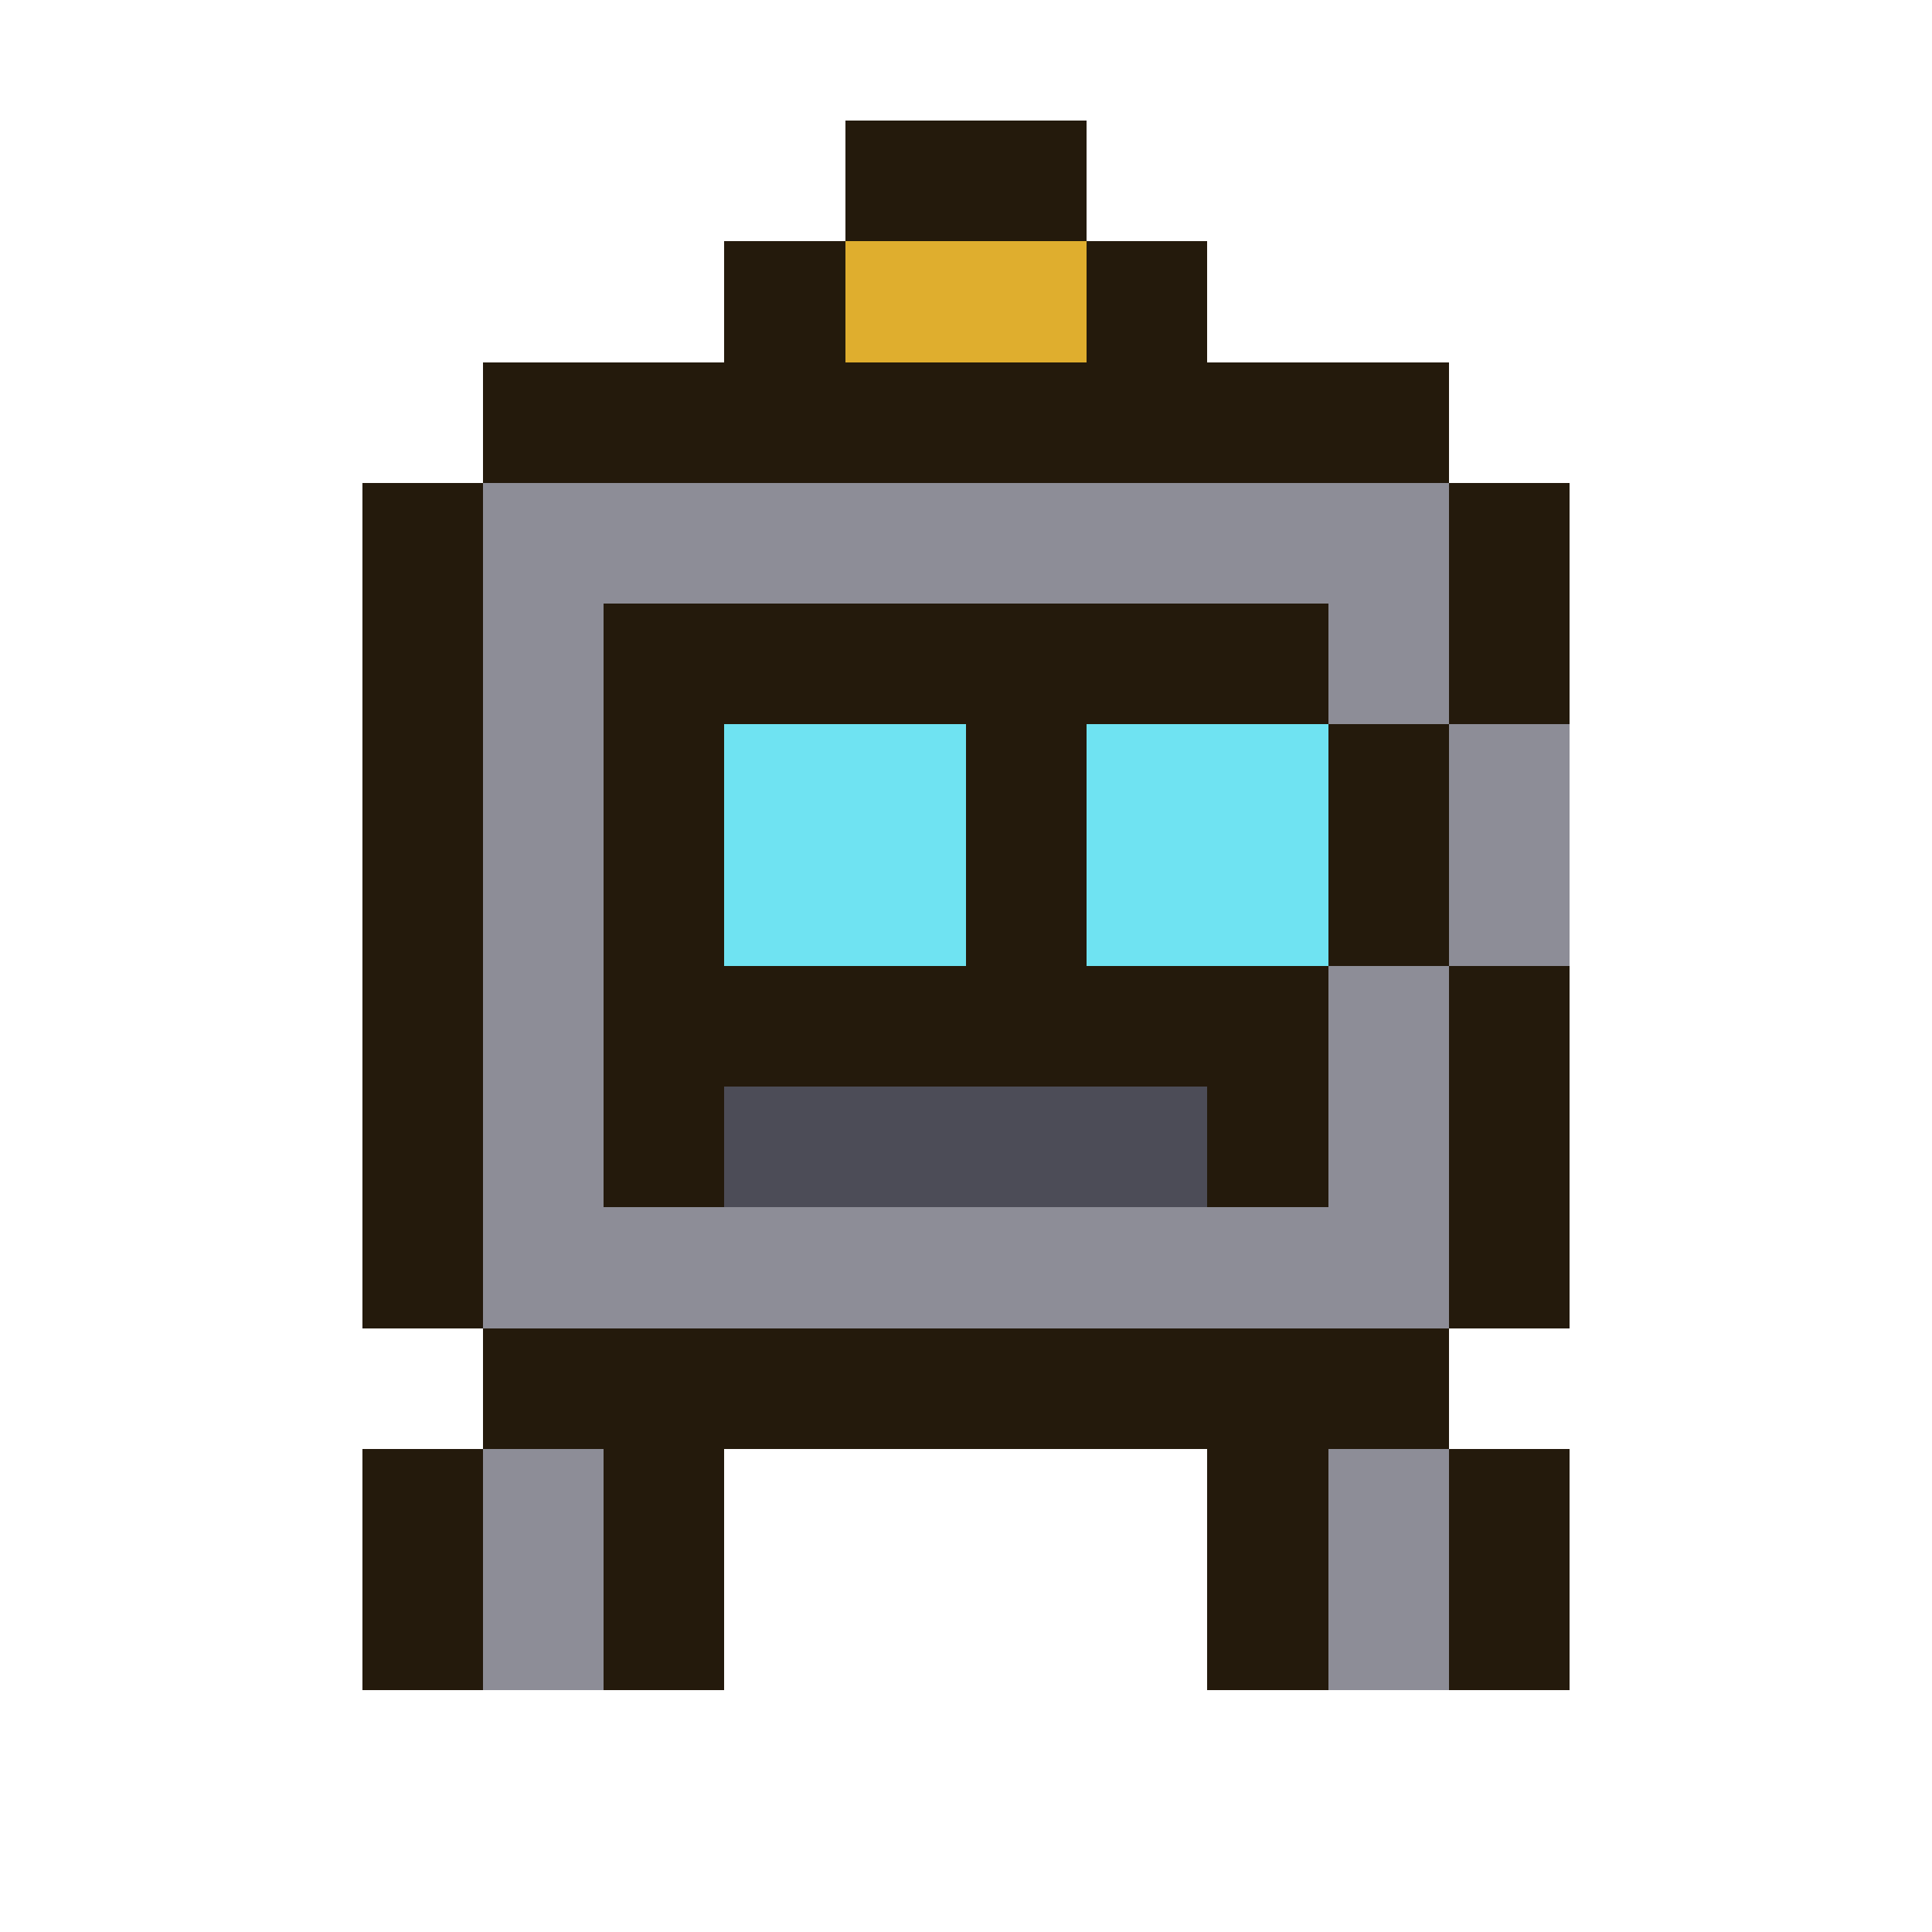
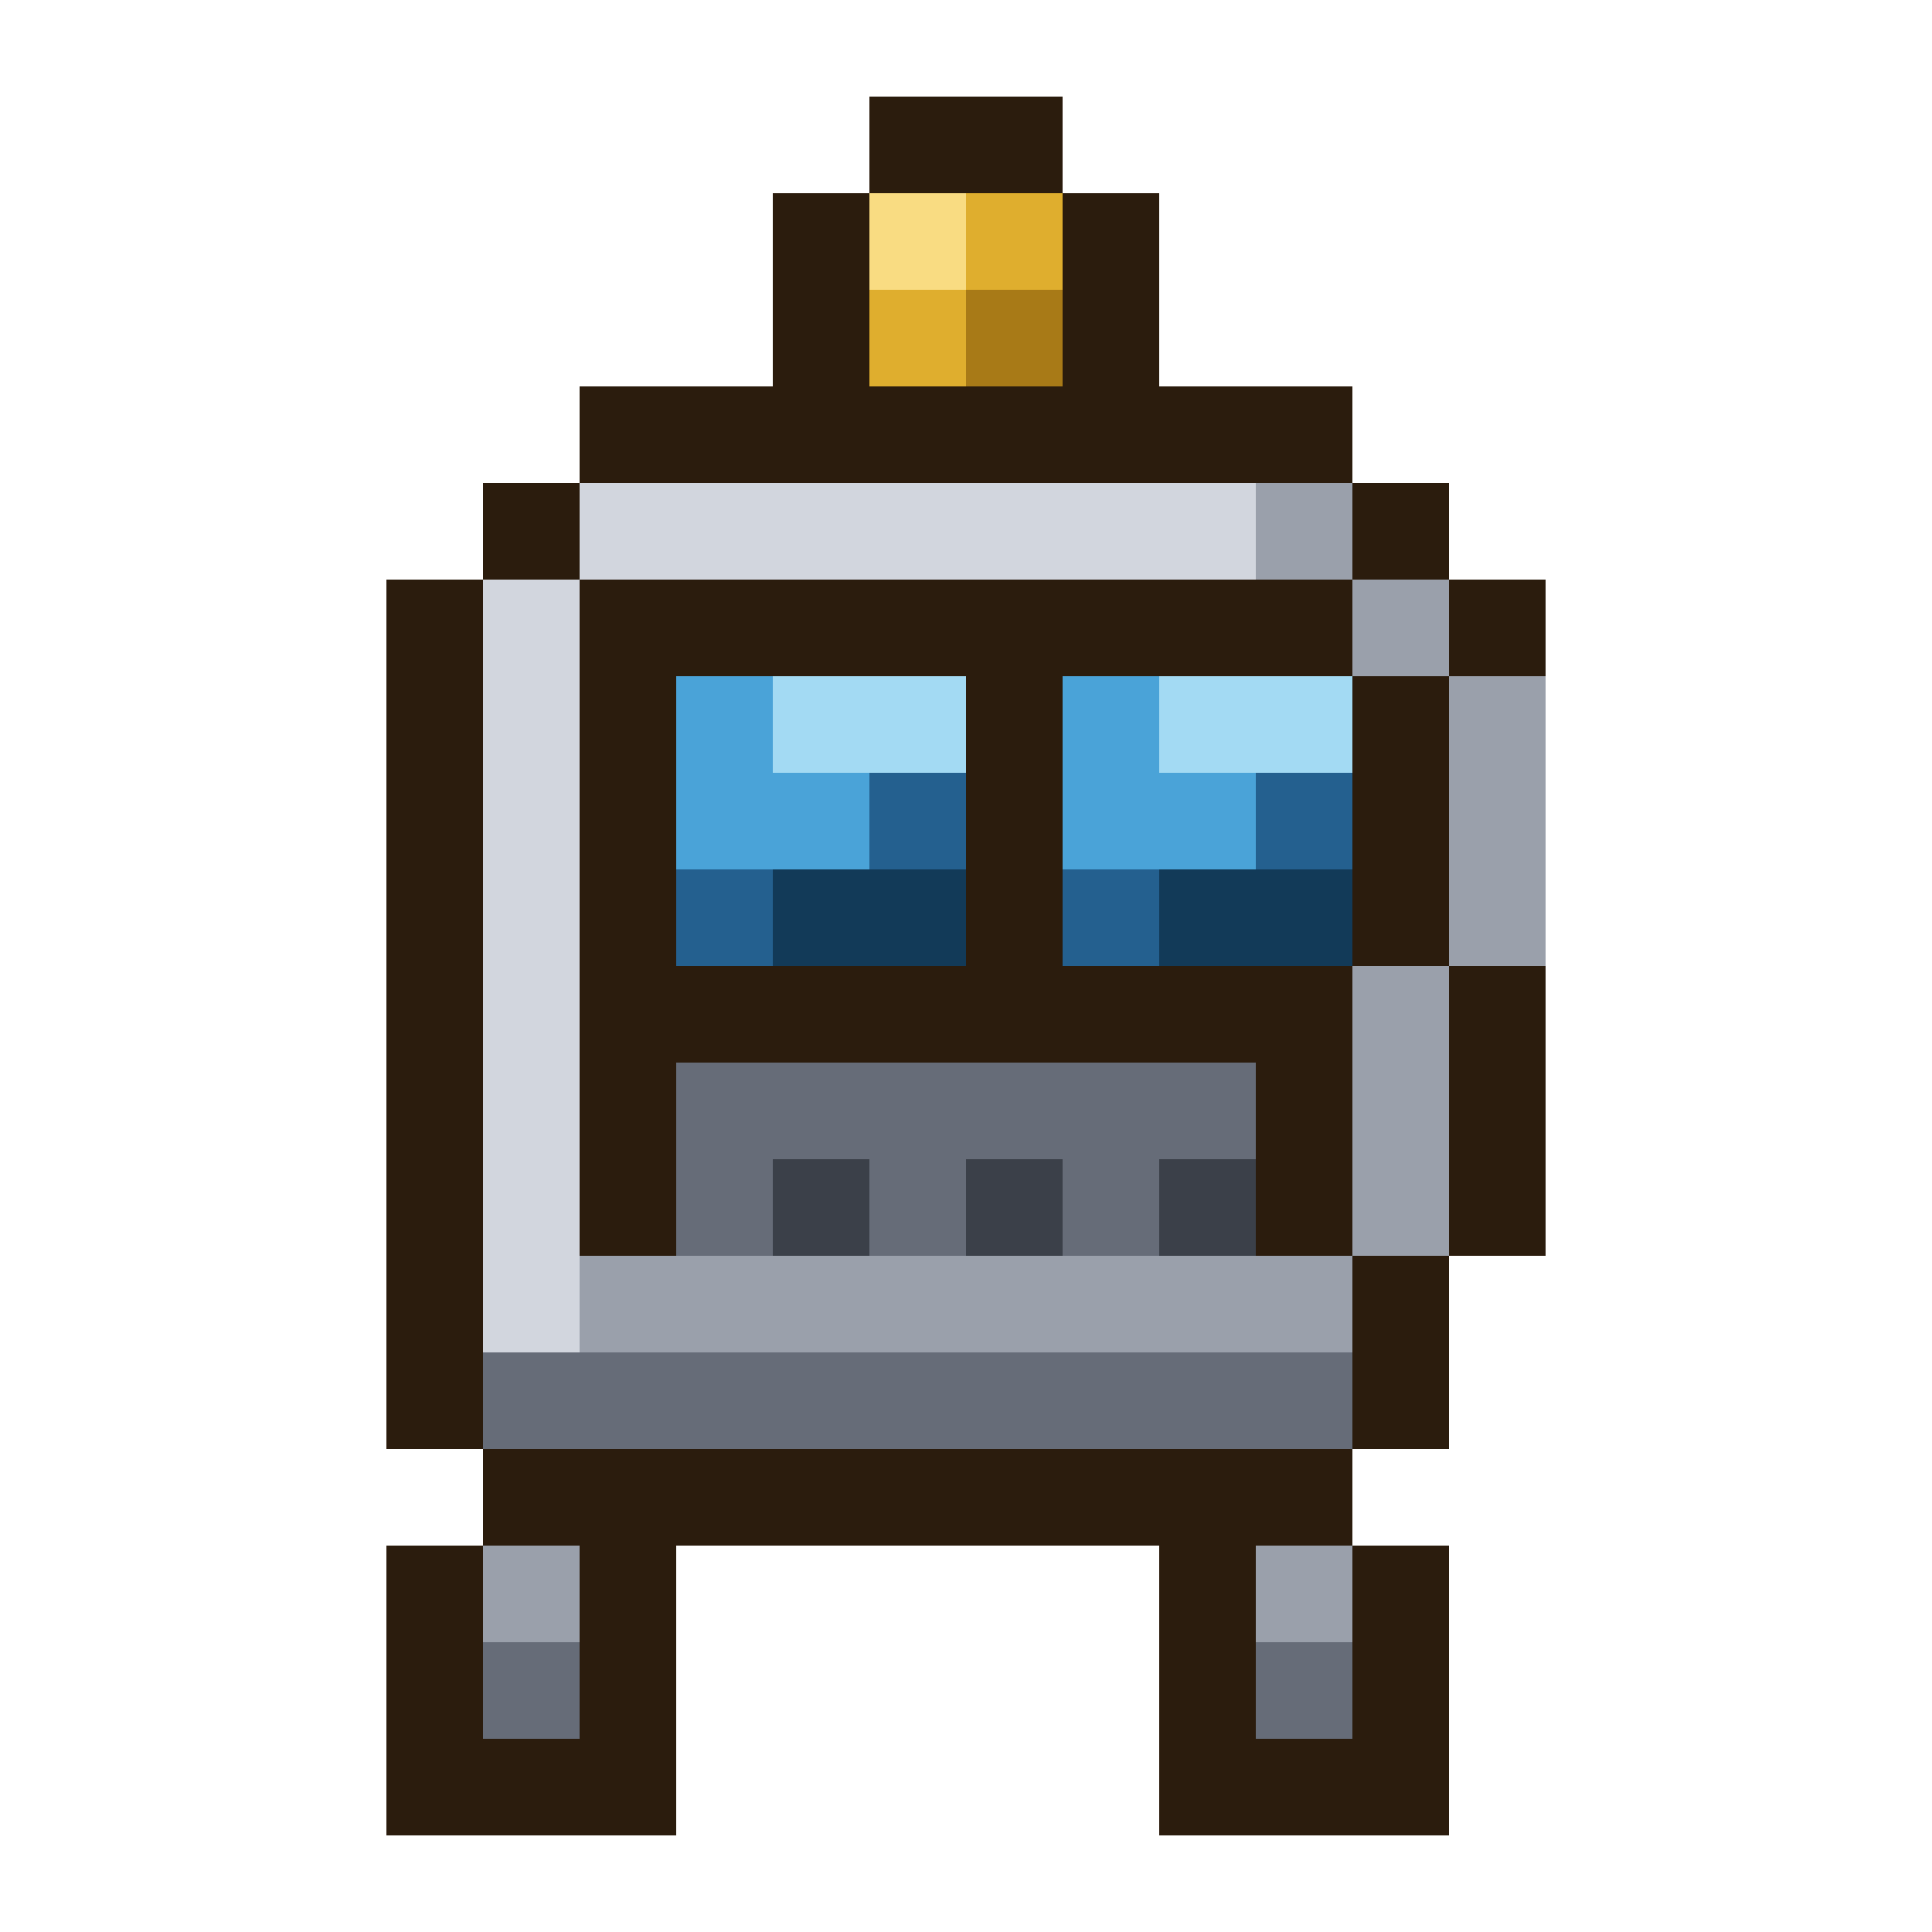
- <svg xmlns="http://www.w3.org/2000/svg" viewBox="0 0 16 16" shape-rendering="crispEdges" role="img" aria-label="bot">
-   <rect x="7" y="1" width="2" height="1" fill="#241a0c" />
-   <rect x="6" y="2" width="1" height="1" fill="#241a0c" />
-   <rect x="7" y="2" width="2" height="1" fill="#dfae2e" />
-   <rect x="9" y="2" width="1" height="1" fill="#241a0c" />
-   <rect x="4" y="3" width="8" height="1" fill="#241a0c" />
-   <rect x="3" y="4" width="1" height="1" fill="#241a0c" />
-   <rect x="4" y="4" width="8" height="1" fill="#8d8d97" />
-   <rect x="12" y="4" width="1" height="1" fill="#241a0c" />
-   <rect x="3" y="5" width="1" height="1" fill="#241a0c" />
-   <rect x="4" y="5" width="1" height="1" fill="#8d8d97" />
-   <rect x="5" y="5" width="6" height="1" fill="#241a0c" />
-   <rect x="11" y="5" width="1" height="1" fill="#8d8d97" />
-   <rect x="12" y="5" width="1" height="1" fill="#241a0c" />
-   <rect x="3" y="6" width="1" height="1" fill="#241a0c" />
-   <rect x="4" y="6" width="1" height="1" fill="#8d8d97" />
-   <rect x="5" y="6" width="1" height="1" fill="#241a0c" />
-   <rect x="6" y="6" width="2" height="1" fill="#6fe3f2" />
-   <rect x="8" y="6" width="1" height="1" fill="#241a0c" />
-   <rect x="9" y="6" width="2" height="1" fill="#6fe3f2" />
-   <rect x="11" y="6" width="1" height="1" fill="#241a0c" />
-   <rect x="12" y="6" width="1" height="1" fill="#8d8d97" />
-   <rect x="3" y="7" width="1" height="1" fill="#241a0c" />
-   <rect x="4" y="7" width="1" height="1" fill="#8d8d97" />
-   <rect x="5" y="7" width="1" height="1" fill="#241a0c" />
-   <rect x="6" y="7" width="2" height="1" fill="#6fe3f2" />
-   <rect x="8" y="7" width="1" height="1" fill="#241a0c" />
-   <rect x="9" y="7" width="2" height="1" fill="#6fe3f2" />
-   <rect x="11" y="7" width="1" height="1" fill="#241a0c" />
-   <rect x="12" y="7" width="1" height="1" fill="#8d8d97" />
-   <rect x="3" y="8" width="1" height="1" fill="#241a0c" />
-   <rect x="4" y="8" width="1" height="1" fill="#8d8d97" />
-   <rect x="5" y="8" width="6" height="1" fill="#241a0c" />
-   <rect x="11" y="8" width="1" height="1" fill="#8d8d97" />
-   <rect x="12" y="8" width="1" height="1" fill="#241a0c" />
-   <rect x="3" y="9" width="1" height="1" fill="#241a0c" />
-   <rect x="4" y="9" width="1" height="1" fill="#8d8d97" />
-   <rect x="5" y="9" width="1" height="1" fill="#241a0c" />
-   <rect x="6" y="9" width="4" height="1" fill="#4c4c57" />
-   <rect x="10" y="9" width="1" height="1" fill="#241a0c" />
-   <rect x="11" y="9" width="1" height="1" fill="#8d8d97" />
-   <rect x="12" y="9" width="1" height="1" fill="#241a0c" />
-   <rect x="3" y="10" width="1" height="1" fill="#241a0c" />
-   <rect x="4" y="10" width="8" height="1" fill="#8d8d97" />
-   <rect x="12" y="10" width="1" height="1" fill="#241a0c" />
-   <rect x="4" y="11" width="8" height="1" fill="#241a0c" />
-   <rect x="3" y="12" width="1" height="1" fill="#241a0c" />
-   <rect x="4" y="12" width="1" height="1" fill="#8d8d97" />
-   <rect x="5" y="12" width="1" height="1" fill="#241a0c" />
-   <rect x="10" y="12" width="1" height="1" fill="#241a0c" />
-   <rect x="11" y="12" width="1" height="1" fill="#8d8d97" />
-   <rect x="12" y="12" width="1" height="1" fill="#241a0c" />
-   <rect x="3" y="13" width="1" height="1" fill="#241a0c" />
-   <rect x="4" y="13" width="1" height="1" fill="#8d8d97" />
-   <rect x="5" y="13" width="1" height="1" fill="#241a0c" />
-   <rect x="10" y="13" width="1" height="1" fill="#241a0c" />
-   <rect x="11" y="13" width="1" height="1" fill="#8d8d97" />
-   <rect x="12" y="13" width="1" height="1" fill="#241a0c" />
+ <svg xmlns="http://www.w3.org/2000/svg" viewBox="0 0 20 20" shape-rendering="crispEdges" role="img" aria-label="bot">
+   <rect x="9" y="1" width="2" height="1" fill="#2b1c0d" />
+   <rect x="8" y="2" width="1" height="1" fill="#2b1c0d" />
+   <rect x="9" y="2" width="1" height="1" fill="#f9dc82" />
+   <rect x="10" y="2" width="1" height="1" fill="#dfae2e" />
+   <rect x="11" y="2" width="1" height="1" fill="#2b1c0d" />
+   <rect x="8" y="3" width="1" height="1" fill="#2b1c0d" />
+   <rect x="9" y="3" width="1" height="1" fill="#dfae2e" />
+   <rect x="10" y="3" width="1" height="1" fill="#a87a17" />
+   <rect x="11" y="3" width="1" height="1" fill="#2b1c0d" />
+   <rect x="6" y="4" width="8" height="1" fill="#2b1c0d" />
+   <rect x="5" y="5" width="1" height="1" fill="#2b1c0d" />
+   <rect x="6" y="5" width="7" height="1" fill="#d2d6de" />
+   <rect x="13" y="5" width="1" height="1" fill="#9aa0ab" />
+   <rect x="14" y="5" width="1" height="1" fill="#2b1c0d" />
+   <rect x="4" y="6" width="1" height="1" fill="#2b1c0d" />
+   <rect x="5" y="6" width="1" height="1" fill="#d2d6de" />
+   <rect x="6" y="6" width="8" height="1" fill="#2b1c0d" />
+   <rect x="14" y="6" width="1" height="1" fill="#9aa0ab" />
+   <rect x="15" y="6" width="1" height="1" fill="#2b1c0d" />
+   <rect x="4" y="7" width="1" height="1" fill="#2b1c0d" />
+   <rect x="5" y="7" width="1" height="1" fill="#d2d6de" />
+   <rect x="6" y="7" width="1" height="1" fill="#2b1c0d" />
+   <rect x="7" y="7" width="1" height="1" fill="#4aa3d8" />
+   <rect x="8" y="7" width="2" height="1" fill="#a3daf3" />
+   <rect x="10" y="7" width="1" height="1" fill="#2b1c0d" />
+   <rect x="11" y="7" width="1" height="1" fill="#4aa3d8" />
+   <rect x="12" y="7" width="2" height="1" fill="#a3daf3" />
+   <rect x="14" y="7" width="1" height="1" fill="#2b1c0d" />
+   <rect x="15" y="7" width="1" height="1" fill="#9aa0ab" />
+   <rect x="4" y="8" width="1" height="1" fill="#2b1c0d" />
+   <rect x="5" y="8" width="1" height="1" fill="#d2d6de" />
+   <rect x="6" y="8" width="1" height="1" fill="#2b1c0d" />
+   <rect x="7" y="8" width="2" height="1" fill="#4aa3d8" />
+   <rect x="9" y="8" width="1" height="1" fill="#24608f" />
+   <rect x="10" y="8" width="1" height="1" fill="#2b1c0d" />
+   <rect x="11" y="8" width="2" height="1" fill="#4aa3d8" />
+   <rect x="13" y="8" width="1" height="1" fill="#24608f" />
+   <rect x="14" y="8" width="1" height="1" fill="#2b1c0d" />
+   <rect x="15" y="8" width="1" height="1" fill="#9aa0ab" />
+   <rect x="4" y="9" width="1" height="1" fill="#2b1c0d" />
+   <rect x="5" y="9" width="1" height="1" fill="#d2d6de" />
+   <rect x="6" y="9" width="1" height="1" fill="#2b1c0d" />
+   <rect x="7" y="9" width="1" height="1" fill="#24608f" />
+   <rect x="8" y="9" width="2" height="1" fill="#123a58" />
+   <rect x="10" y="9" width="1" height="1" fill="#2b1c0d" />
+   <rect x="11" y="9" width="1" height="1" fill="#24608f" />
+   <rect x="12" y="9" width="2" height="1" fill="#123a58" />
+   <rect x="14" y="9" width="1" height="1" fill="#2b1c0d" />
+   <rect x="15" y="9" width="1" height="1" fill="#9aa0ab" />
+   <rect x="4" y="10" width="1" height="1" fill="#2b1c0d" />
+   <rect x="5" y="10" width="1" height="1" fill="#d2d6de" />
+   <rect x="6" y="10" width="8" height="1" fill="#2b1c0d" />
+   <rect x="14" y="10" width="1" height="1" fill="#9aa0ab" />
+   <rect x="15" y="10" width="1" height="1" fill="#2b1c0d" />
+   <rect x="4" y="11" width="1" height="1" fill="#2b1c0d" />
+   <rect x="5" y="11" width="1" height="1" fill="#d2d6de" />
+   <rect x="6" y="11" width="1" height="1" fill="#2b1c0d" />
+   <rect x="7" y="11" width="6" height="1" fill="#666c78" />
+   <rect x="13" y="11" width="1" height="1" fill="#2b1c0d" />
+   <rect x="14" y="11" width="1" height="1" fill="#9aa0ab" />
+   <rect x="15" y="11" width="1" height="1" fill="#2b1c0d" />
+   <rect x="4" y="12" width="1" height="1" fill="#2b1c0d" />
+   <rect x="5" y="12" width="1" height="1" fill="#d2d6de" />
+   <rect x="6" y="12" width="1" height="1" fill="#2b1c0d" />
+   <rect x="7" y="12" width="1" height="1" fill="#666c78" />
+   <rect x="8" y="12" width="1" height="1" fill="#3b4049" />
+   <rect x="9" y="12" width="1" height="1" fill="#666c78" />
+   <rect x="10" y="12" width="1" height="1" fill="#3b4049" />
+   <rect x="11" y="12" width="1" height="1" fill="#666c78" />
+   <rect x="12" y="12" width="1" height="1" fill="#3b4049" />
+   <rect x="13" y="12" width="1" height="1" fill="#2b1c0d" />
+   <rect x="14" y="12" width="1" height="1" fill="#9aa0ab" />
+   <rect x="15" y="12" width="1" height="1" fill="#2b1c0d" />
+   <rect x="4" y="13" width="1" height="1" fill="#2b1c0d" />
+   <rect x="5" y="13" width="1" height="1" fill="#d2d6de" />
+   <rect x="6" y="13" width="8" height="1" fill="#9aa0ab" />
+   <rect x="14" y="13" width="1" height="1" fill="#2b1c0d" />
+   <rect x="4" y="14" width="1" height="1" fill="#2b1c0d" />
+   <rect x="5" y="14" width="9" height="1" fill="#666c78" />
+   <rect x="14" y="14" width="1" height="1" fill="#2b1c0d" />
+   <rect x="5" y="15" width="9" height="1" fill="#2b1c0d" />
+   <rect x="4" y="16" width="1" height="1" fill="#2b1c0d" />
+   <rect x="5" y="16" width="1" height="1" fill="#9aa0ab" />
+   <rect x="6" y="16" width="1" height="1" fill="#2b1c0d" />
+   <rect x="12" y="16" width="1" height="1" fill="#2b1c0d" />
+   <rect x="13" y="16" width="1" height="1" fill="#9aa0ab" />
+   <rect x="14" y="16" width="1" height="1" fill="#2b1c0d" />
+   <rect x="4" y="17" width="1" height="1" fill="#2b1c0d" />
+   <rect x="5" y="17" width="1" height="1" fill="#666c78" />
+   <rect x="6" y="17" width="1" height="1" fill="#2b1c0d" />
+   <rect x="12" y="17" width="1" height="1" fill="#2b1c0d" />
+   <rect x="13" y="17" width="1" height="1" fill="#666c78" />
+   <rect x="14" y="17" width="1" height="1" fill="#2b1c0d" />
+   <rect x="4" y="18" width="3" height="1" fill="#2b1c0d" />
+   <rect x="12" y="18" width="3" height="1" fill="#2b1c0d" />
</svg>
